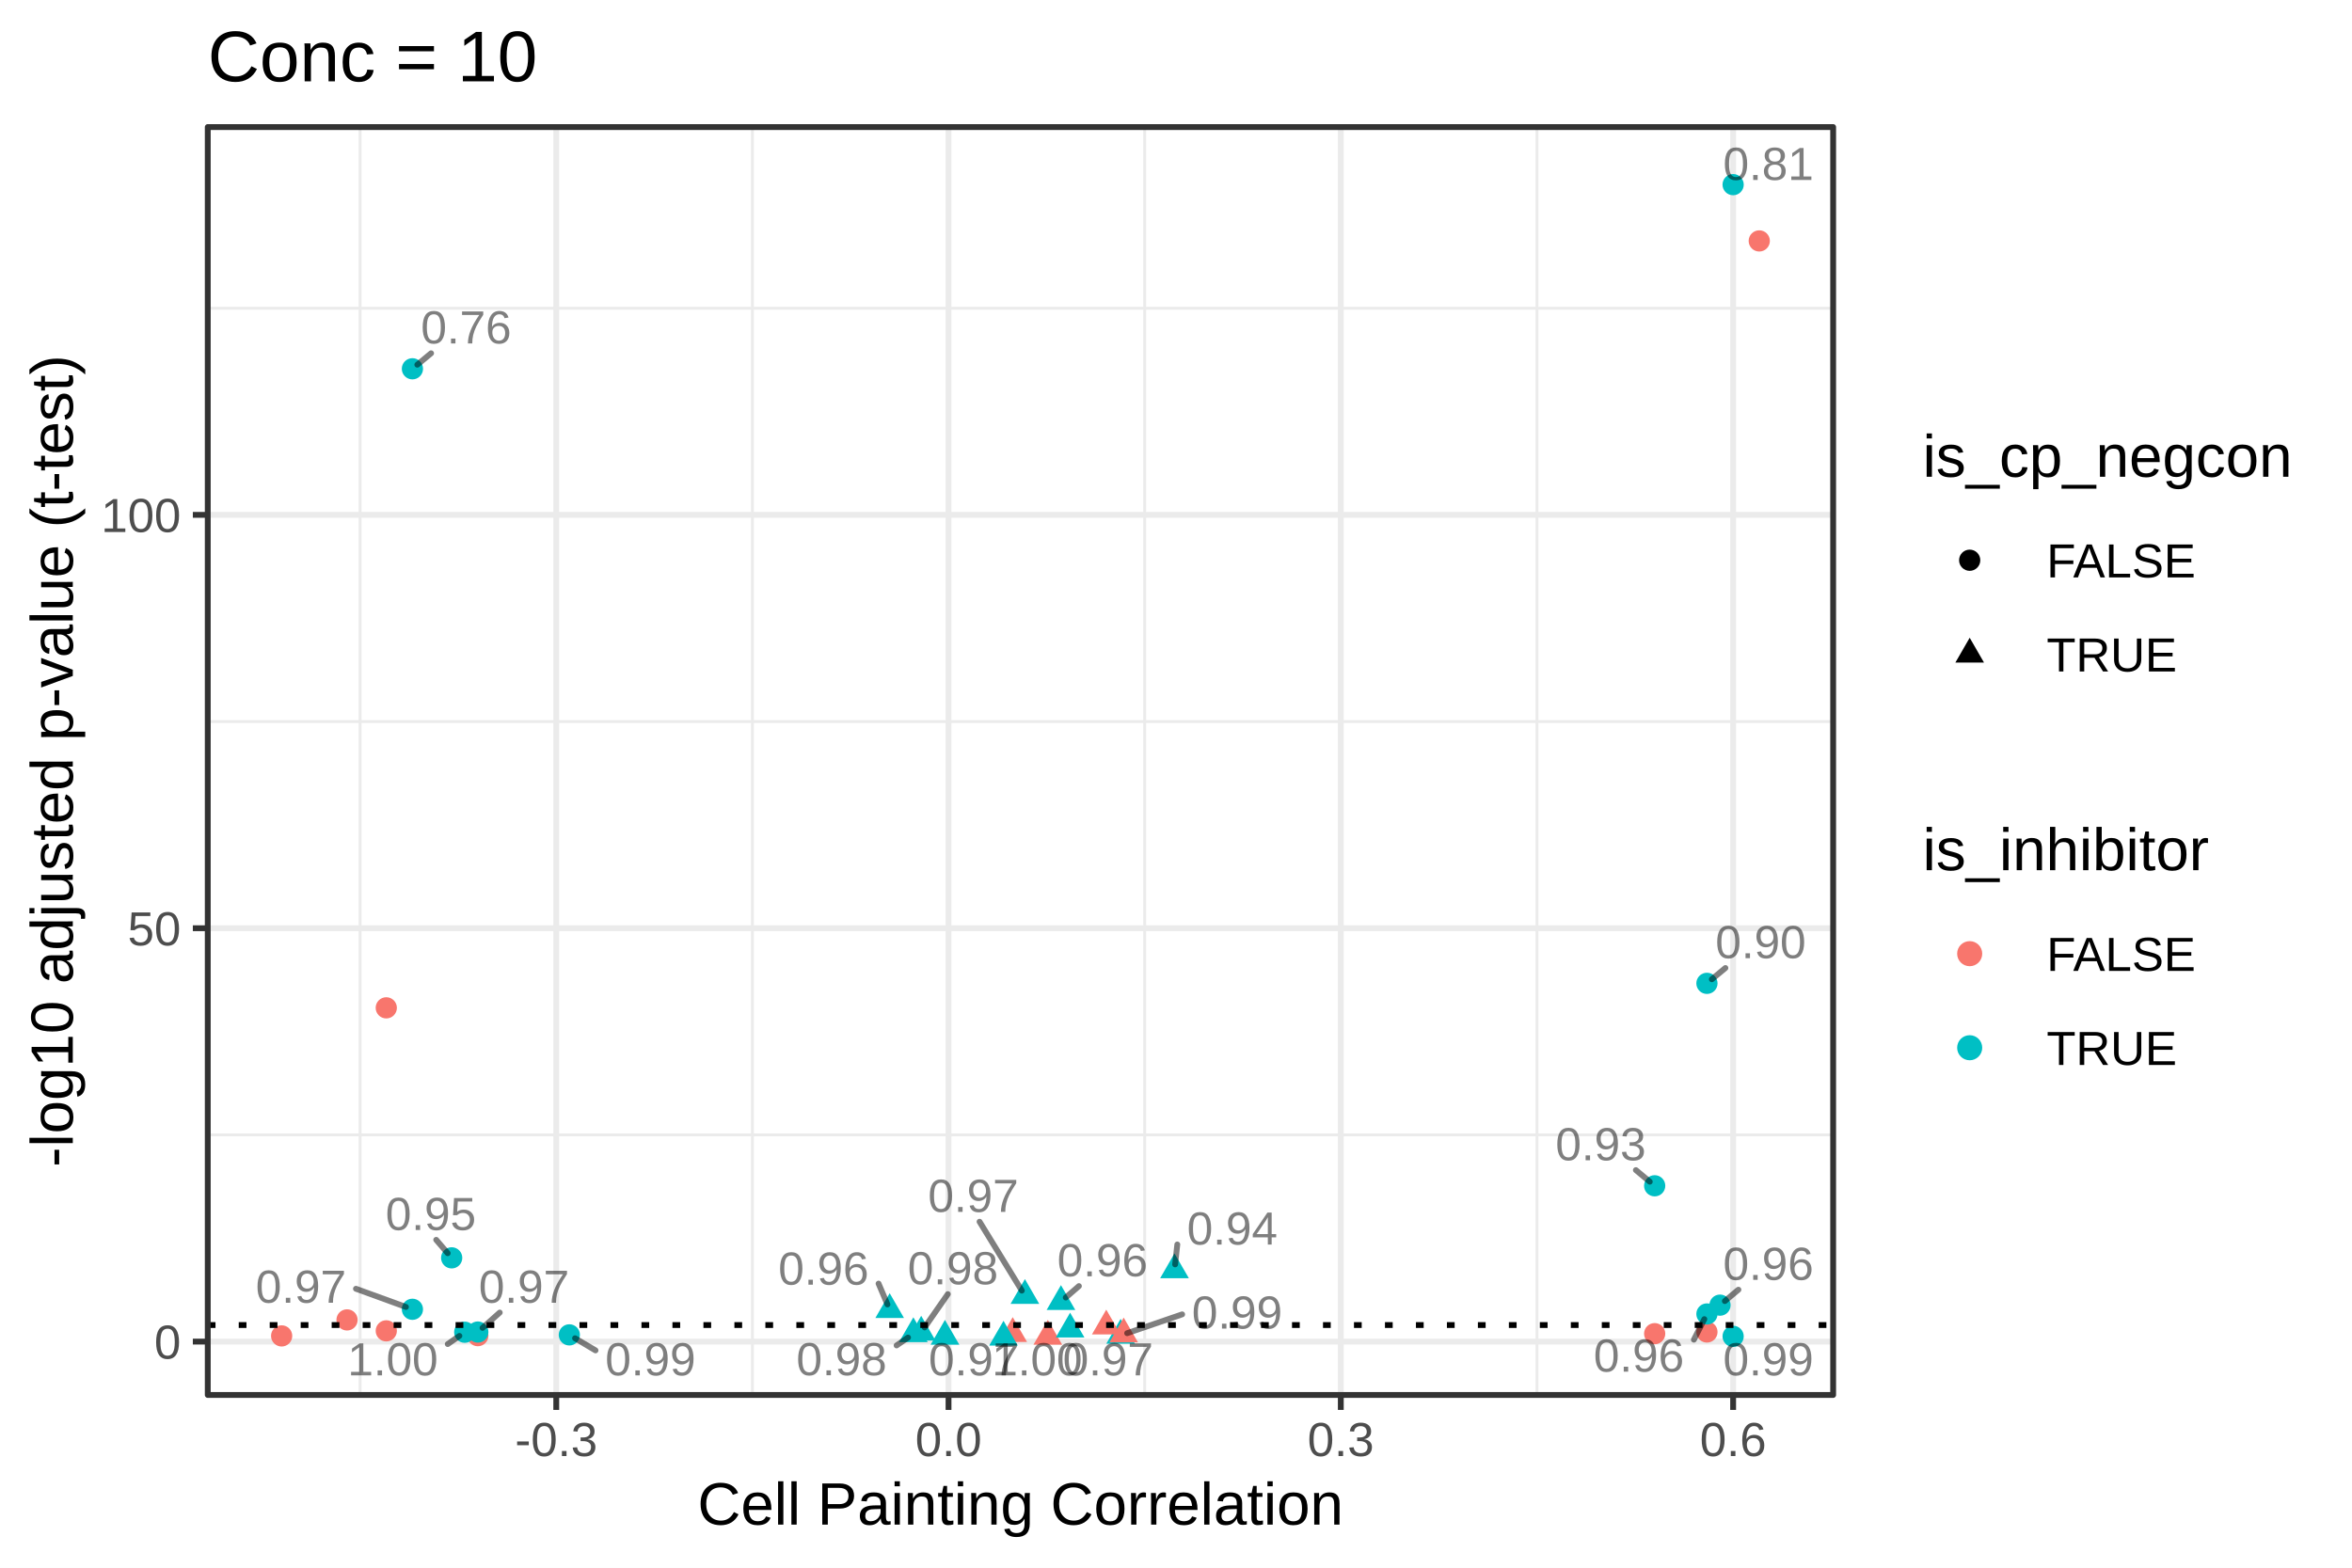
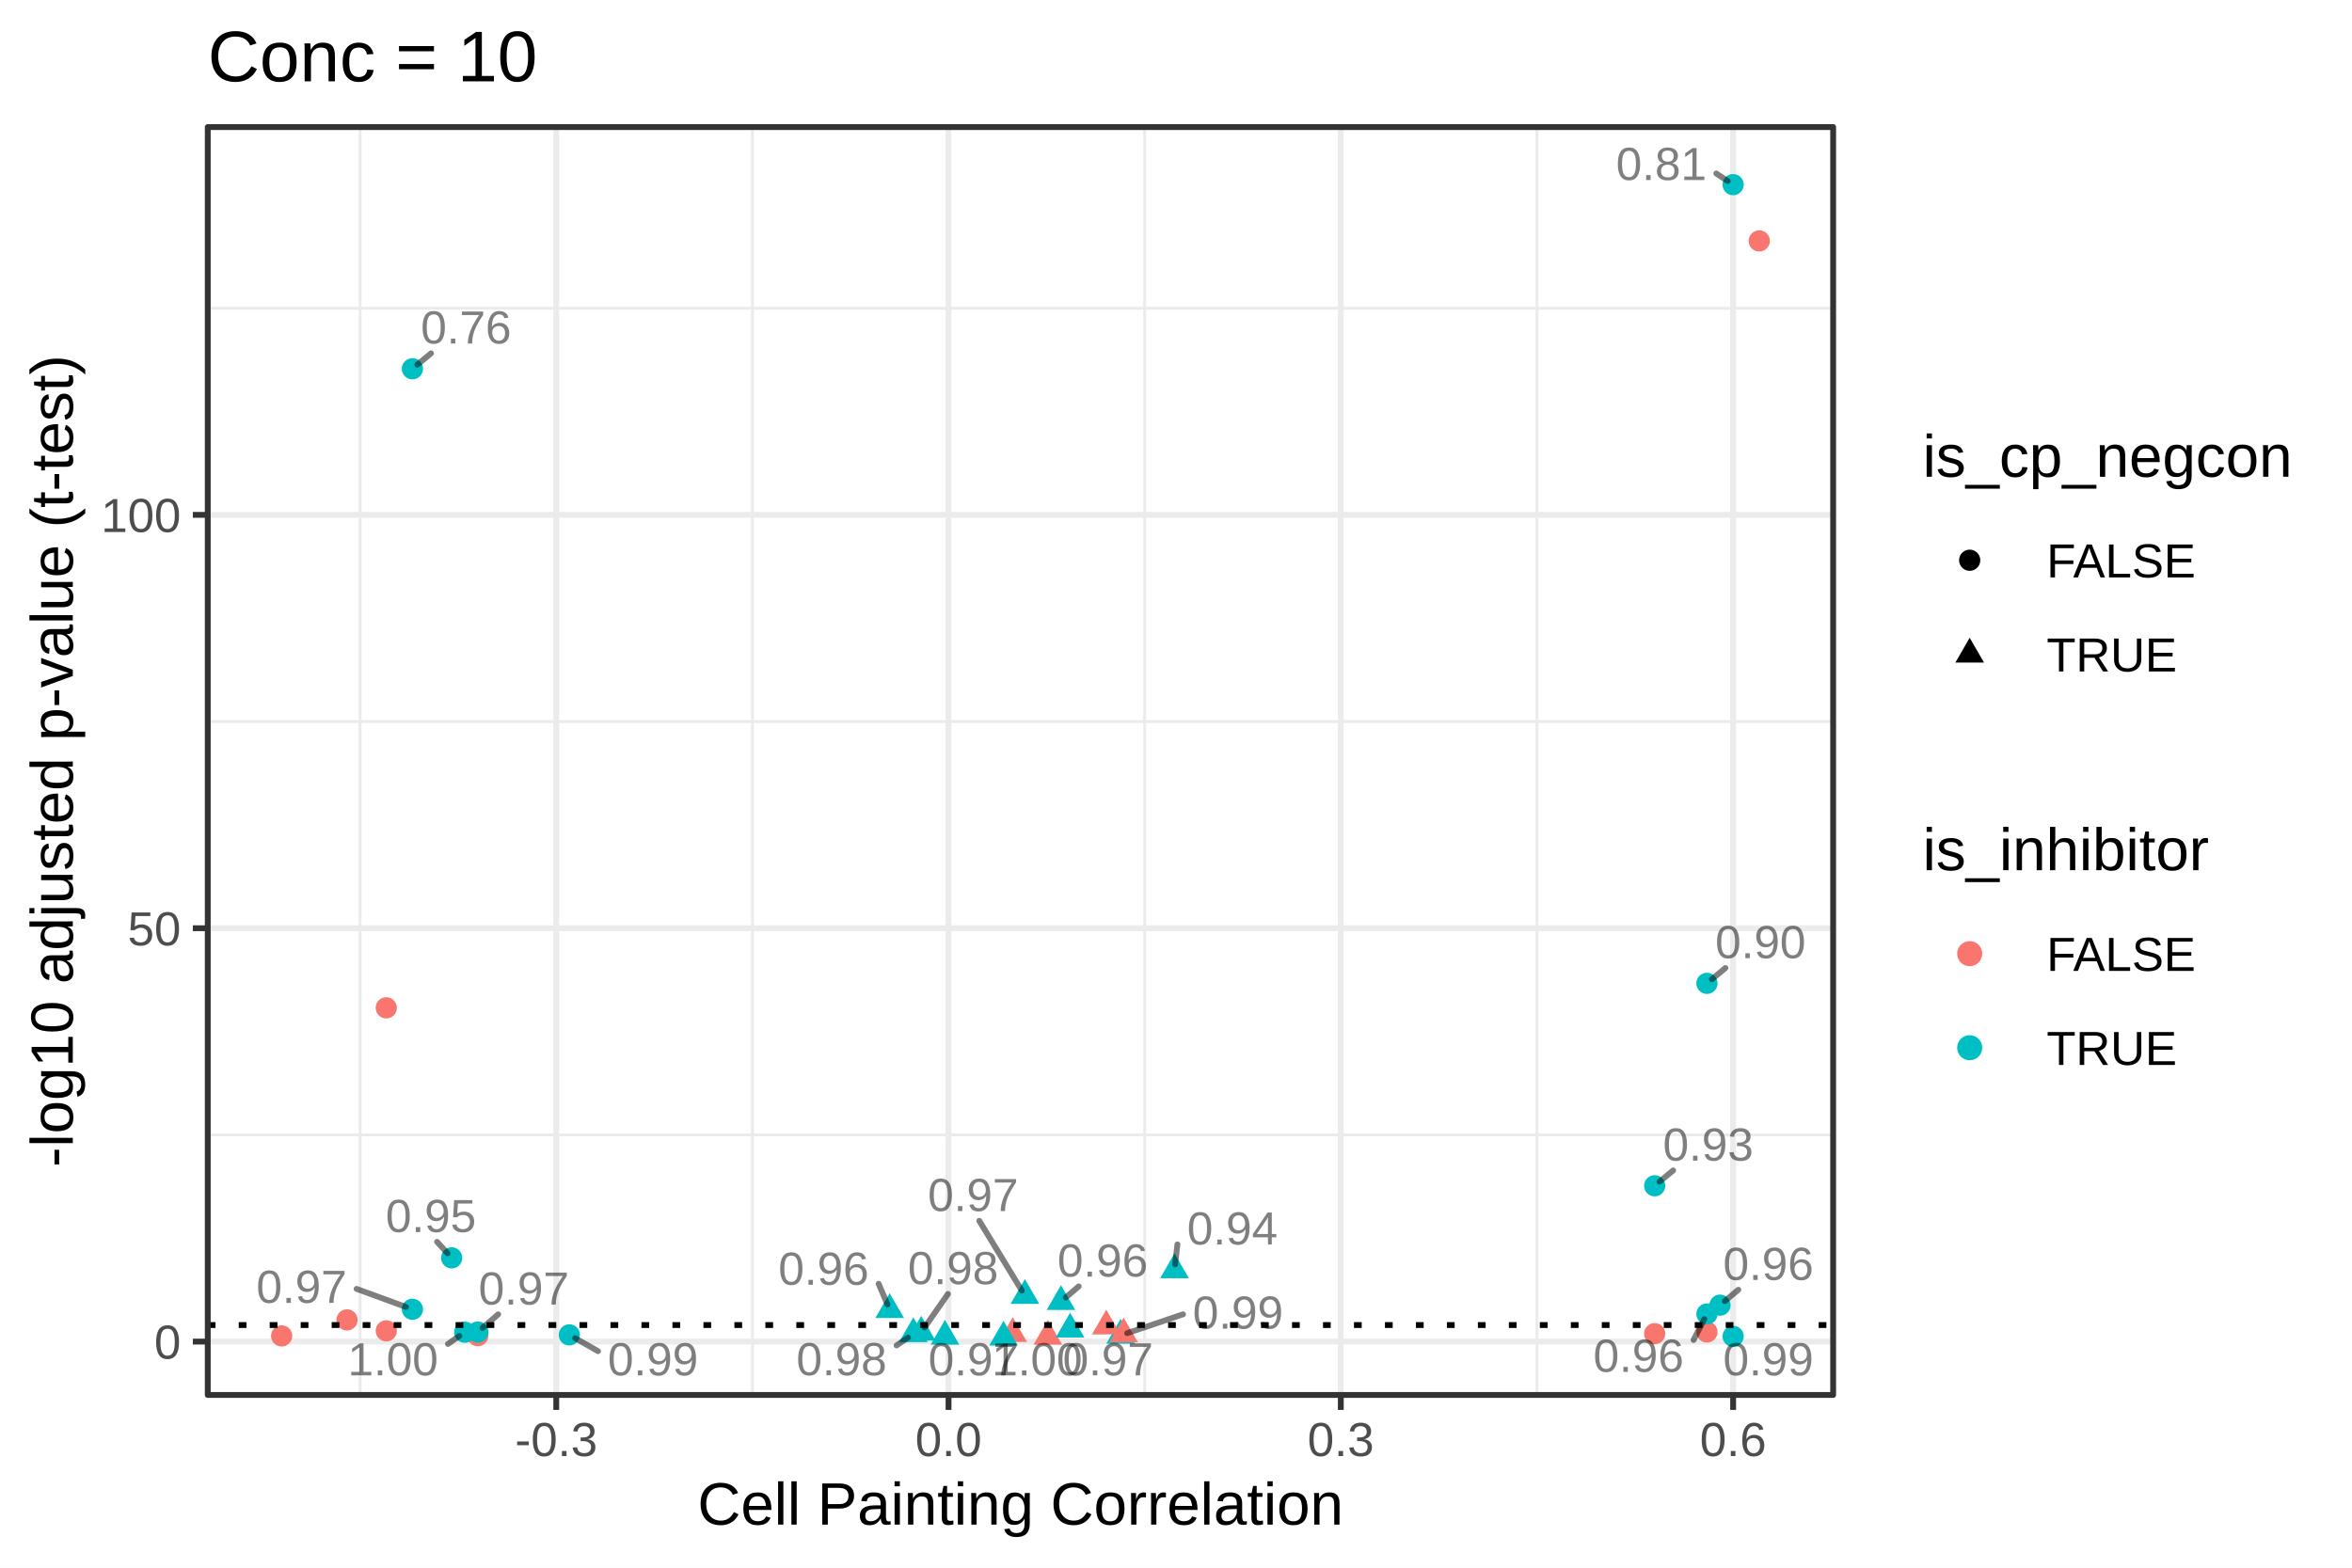
<svg xmlns="http://www.w3.org/2000/svg" class="svglite" width="432.00pt" height="288.00pt" viewBox="0 0 432.00 288.00">
  <defs>
    <style type="text/css">
    .svglite line, .svglite polyline, .svglite polygon, .svglite path, .svglite rect, .svglite circle {
      fill: none;
      stroke: #000000;
      stroke-linecap: round;
      stroke-linejoin: round;
      stroke-miterlimit: 10.00;
+     }
+     .svglite text {
+       white-space: pre;
    }
  </style>
  </defs>
  <rect width="100%" height="100%" style="stroke: none; fill: #FFFFFF;" />
  <defs>
    <clipPath id="cpMC4wMHw0MzIuMDB8MC4wMHwyODguMDA=">
      <rect x="0.00" y="0.00" width="432.00" height="288.00" />
    </clipPath>
  </defs>
  <g clip-path="url(#cpMC4wMHw0MzIuMDB8MC4wMHwyODguMDA=)">
    <rect x="0.00" y="0.00" width="432.00" height="288.00" style="stroke-width: 1.07; stroke: #FFFFFF; fill: #FFFFFF;" />
    <rect x="38.16" y="23.34" width="298.54" height="232.93" style="stroke-width: 1.07; stroke: none; fill: #FFFFFF;" />
    <polyline points="38.16,208.49 336.70,208.49 " style="stroke-width: 0.53; stroke: #EBEBEB; stroke-linecap: butt;" />
    <polyline points="38.16,132.56 336.70,132.56 " style="stroke-width: 0.53; stroke: #EBEBEB; stroke-linecap: butt;" />
    <polyline points="38.16,56.63 336.70,56.63 " style="stroke-width: 0.53; stroke: #EBEBEB; stroke-linecap: butt;" />
    <polyline points="66.14,256.27 66.14,23.34 " style="stroke-width: 0.53; stroke: #EBEBEB; stroke-linecap: butt;" />
    <polyline points="138.20,256.27 138.20,23.34 " style="stroke-width: 0.53; stroke: #EBEBEB; stroke-linecap: butt;" />
    <polyline points="210.25,256.27 210.25,23.34 " style="stroke-width: 0.53; stroke: #EBEBEB; stroke-linecap: butt;" />
    <polyline points="282.30,256.27 282.30,23.34 " style="stroke-width: 0.53; stroke: #EBEBEB; stroke-linecap: butt;" />
    <polyline points="38.16,246.46 336.70,246.46 " style="stroke-width: 1.07; stroke: #EBEBEB; stroke-linecap: butt;" />
    <polyline points="38.16,170.52 336.70,170.52 " style="stroke-width: 1.07; stroke: #EBEBEB; stroke-linecap: butt;" />
    <polyline points="38.16,94.59 336.70,94.59 " style="stroke-width: 1.07; stroke: #EBEBEB; stroke-linecap: butt;" />
    <polyline points="102.17,256.27 102.17,23.34 " style="stroke-width: 1.07; stroke: #EBEBEB; stroke-linecap: butt;" />
    <polyline points="174.22,256.27 174.22,23.34 " style="stroke-width: 1.07; stroke: #EBEBEB; stroke-linecap: butt;" />
    <polyline points="246.27,256.27 246.27,23.34 " style="stroke-width: 1.07; stroke: #EBEBEB; stroke-linecap: butt;" />
    <polyline points="318.33,256.27 318.33,23.34 " style="stroke-width: 1.07; stroke: #EBEBEB; stroke-linecap: butt;" />
    <circle cx="318.33" cy="245.50" r="1.95" style="stroke-width: 0.71; stroke: none; fill: #00BFC4;" />
    <circle cx="75.75" cy="240.53" r="1.95" style="stroke-width: 0.71; stroke: none; fill: #00BFC4;" />
    <polygon points="215.72,230.26 218.36,234.82 213.09,234.82 " style="stroke-width: 0.71; stroke: none; fill: #00BFC4;" />
    <circle cx="104.57" cy="245.23" r="1.95" style="stroke-width: 0.71; stroke: none; fill: #00BFC4;" />
    <circle cx="313.52" cy="244.70" r="1.95" style="stroke-width: 0.71; stroke: none; fill: #F8766D;" />
    <circle cx="313.52" cy="241.39" r="1.95" style="stroke-width: 0.71; stroke: none; fill: #00BFC4;" />
    <polygon points="205.83,242.29 208.46,246.85 203.20,246.85 " style="stroke-width: 0.71; stroke: none; fill: #00BFC4;" />
    <circle cx="323.13" cy="44.26" r="1.95" style="stroke-width: 0.71; stroke: none; fill: #F8766D;" />
    <polygon points="192.46,242.47 195.09,247.03 189.82,247.03 " style="stroke-width: 0.71; stroke: none; fill: #F8766D;" />
    <circle cx="51.73" cy="245.42" r="1.95" style="stroke-width: 0.71; stroke: none; fill: #F8766D;" />
    <polygon points="167.76,242.00 170.40,246.56 165.13,246.56 " style="stroke-width: 0.71; stroke: none; fill: #00BFC4;" />
    <circle cx="87.76" cy="245.37" r="1.95" style="stroke-width: 0.71; stroke: none; fill: #F8766D;" />
    <circle cx="318.33" cy="33.92" r="1.95" style="stroke-width: 0.71; stroke: none; fill: #00BFC4;" />
    <polygon points="186.01,241.97 188.64,246.53 183.38,246.53 " style="stroke-width: 0.71; stroke: none; fill: #F8766D;" />
    <polygon points="188.25,234.98 190.88,239.54 185.61,239.54 " style="stroke-width: 0.71; stroke: none; fill: #00BFC4;" />
    <circle cx="87.76" cy="244.71" r="1.95" style="stroke-width: 0.71; stroke: none; fill: #00BFC4;" />
    <polygon points="184.32,242.64 186.95,247.20 181.68,247.20 " style="stroke-width: 0.71; stroke: none; fill: #00BFC4;" />
    <circle cx="75.75" cy="67.75" r="1.95" style="stroke-width: 0.71; stroke: none; fill: #00BFC4;" />
    <circle cx="70.95" cy="185.15" r="1.95" style="stroke-width: 0.71; stroke: none; fill: #F8766D;" />
    <circle cx="313.52" cy="180.65" r="1.95" style="stroke-width: 0.71; stroke: none; fill: #00BFC4;" />
    <circle cx="63.74" cy="242.48" r="1.95" style="stroke-width: 0.71; stroke: none; fill: #F8766D;" />
    <circle cx="315.92" cy="239.77" r="1.95" style="stroke-width: 0.71; stroke: none; fill: #00BFC4;" />
    <circle cx="82.96" cy="231.08" r="1.95" style="stroke-width: 0.71; stroke: none; fill: #00BFC4;" />
    <polygon points="194.87,236.09 197.50,240.65 192.24,240.65 " style="stroke-width: 0.71; stroke: none; fill: #00BFC4;" />
    <circle cx="303.92" cy="217.84" r="1.95" style="stroke-width: 0.71; stroke: none; fill: #00BFC4;" />
    <polygon points="169.20,241.72 171.83,246.28 166.57,246.28 " style="stroke-width: 0.71; stroke: none; fill: #00BFC4;" />
    <polygon points="163.41,237.57 166.04,242.13 160.78,242.13 " style="stroke-width: 0.71; stroke: none; fill: #00BFC4;" />
    <polygon points="196.55,241.15 199.18,245.71 193.92,245.71 " style="stroke-width: 0.71; stroke: none; fill: #00BFC4;" />
    <polygon points="203.19,240.59 205.82,245.15 200.56,245.15 " style="stroke-width: 0.71; stroke: none; fill: #F8766D;" />
    <circle cx="303.92" cy="245.01" r="1.95" style="stroke-width: 0.71; stroke: none; fill: #F8766D;" />
    <polygon points="206.39,242.05 209.02,246.61 203.76,246.61 " style="stroke-width: 0.71; stroke: none; fill: #F8766D;" />
    <polygon points="173.56,242.47 176.20,247.03 170.93,247.03 " style="stroke-width: 0.71; stroke: none; fill: #00BFC4;" />
    <circle cx="70.95" cy="244.49" r="1.95" style="stroke-width: 0.71; stroke: none; fill: #F8766D;" />
    <circle cx="85.36" cy="244.74" r="1.95" style="stroke-width: 0.71; stroke: none; fill: #00BFC4;" />
-     <line x1="65.38" y1="236.76" x2="74.56" y2="240.10" style="stroke-width: 1.07; stroke: #000000; stroke-opacity: 0.50;" />
-     <line x1="216.24" y1="228.62" x2="215.84" y2="232.28" style="stroke-width: 1.07; stroke: #000000; stroke-opacity: 0.50;" />
-     <line x1="109.38" y1="248.08" x2="105.62" y2="245.85" style="stroke-width: 1.07; stroke: #000000; stroke-opacity: 0.50;" />
-     <line x1="311.12" y1="246.11" x2="313.04" y2="242.34" style="stroke-width: 1.07; stroke: #000000; stroke-opacity: 0.50;" />
-     <line x1="217.13" y1="241.46" x2="207.03" y2="244.92" style="stroke-width: 1.07; stroke: #000000; stroke-opacity: 0.50;" />
+     <line x1="65.49" y1="236.78" x2="74.56" y2="240.10" style="stroke-width: 1.07; stroke: #000000; stroke-opacity: 0.50;" />
+     <line x1="216.26" y1="228.61" x2="215.84" y2="232.28" style="stroke-width: 1.07; stroke: #000000; stroke-opacity: 0.50;" />
+     <line x1="109.84" y1="248.22" x2="105.63" y2="245.83" style="stroke-width: 1.07; stroke: #000000; stroke-opacity: 0.50;" />
+     <line x1="311.06" y1="246.17" x2="313.03" y2="242.34" style="stroke-width: 1.07; stroke: #000000; stroke-opacity: 0.50;" />
+     <line x1="217.29" y1="241.45" x2="207.03" y2="244.92" style="stroke-width: 1.07; stroke: #000000; stroke-opacity: 0.50;" />
    <line x1="164.68" y1="247.17" x2="166.78" y2="245.72" style="stroke-width: 1.07; stroke: #000000; stroke-opacity: 0.50;" />
-     <line x1="179.92" y1="224.44" x2="187.68" y2="237.10" style="stroke-width: 1.07; stroke: #000000; stroke-opacity: 0.50;" />
-     <line x1="91.79" y1="241.13" x2="88.63" y2="243.94" style="stroke-width: 1.07; stroke: #000000; stroke-opacity: 0.50;" />
-     <line x1="79.18" y1="64.90" x2="76.65" y2="67.00" style="stroke-width: 1.07; stroke: #000000; stroke-opacity: 0.50;" />
+     <line x1="315.24" y1="31.87" x2="317.33" y2="33.26" style="stroke-width: 1.07; stroke: #000000; stroke-opacity: 0.50;" />
+     <line x1="179.87" y1="224.28" x2="187.68" y2="237.10" style="stroke-width: 1.07; stroke: #000000; stroke-opacity: 0.50;" />
+     <line x1="91.50" y1="241.46" x2="88.63" y2="243.95" style="stroke-width: 1.07; stroke: #000000; stroke-opacity: 0.50;" />
+     <line x1="79.17" y1="64.91" x2="76.65" y2="67.00" style="stroke-width: 1.07; stroke: #000000; stroke-opacity: 0.50;" />
    <line x1="316.91" y1="177.83" x2="314.42" y2="179.90" style="stroke-width: 1.07; stroke: #000000; stroke-opacity: 0.50;" />
-     <line x1="319.30" y1="236.93" x2="316.81" y2="239.02" style="stroke-width: 1.07; stroke: #000000; stroke-opacity: 0.50;" />
-     <line x1="80.12" y1="227.77" x2="82.23" y2="230.23" style="stroke-width: 1.07; stroke: #000000; stroke-opacity: 0.50;" />
-     <line x1="198.17" y1="236.27" x2="195.75" y2="238.37" style="stroke-width: 1.07; stroke: #000000; stroke-opacity: 0.50;" />
-     <line x1="300.47" y1="214.96" x2="303.02" y2="217.09" style="stroke-width: 1.07; stroke: #000000; stroke-opacity: 0.50;" />
-     <line x1="174.09" y1="237.74" x2="169.83" y2="243.86" style="stroke-width: 1.07; stroke: #000000; stroke-opacity: 0.50;" />
-     <line x1="161.37" y1="235.81" x2="163.00" y2="239.64" style="stroke-width: 1.07; stroke: #000000; stroke-opacity: 0.50;" />
-     <line x1="82.24" y1="246.92" x2="84.38" y2="245.42" style="stroke-width: 1.07; stroke: #000000; stroke-opacity: 0.50;" />
-     <text x="324.80" y="252.67" text-anchor="middle" style="font-size: 8.54px; fill: #000000; fill-opacity: 0.50; font-family: Arial;" textLength="16.60px" lengthAdjust="spacingAndGlyphs">0.99</text>
-     <text x="55.28" y="239.33" text-anchor="middle" style="font-size: 8.54px; fill: #000000; fill-opacity: 0.50; font-family: Arial;" textLength="16.60px" lengthAdjust="spacingAndGlyphs">0.97</text>
-     <text x="226.34" y="228.64" text-anchor="middle" style="font-size: 8.54px; fill: #000000; fill-opacity: 0.50; font-family: Arial;" textLength="16.60px" lengthAdjust="spacingAndGlyphs">0.94</text>
-     <text x="119.48" y="252.67" text-anchor="middle" style="font-size: 8.54px; fill: #000000; fill-opacity: 0.50; font-family: Arial;" textLength="16.60px" lengthAdjust="spacingAndGlyphs">0.99</text>
-     <text x="301.02" y="251.99" text-anchor="middle" style="font-size: 8.54px; fill: #000000; fill-opacity: 0.50; font-family: Arial;" textLength="16.60px" lengthAdjust="spacingAndGlyphs">0.96</text>
-     <text x="227.23" y="244.08" text-anchor="middle" style="font-size: 8.54px; fill: #000000; fill-opacity: 0.50; font-family: Arial;" textLength="16.60px" lengthAdjust="spacingAndGlyphs">0.99</text>
-     <text x="154.58" y="252.65" text-anchor="middle" style="font-size: 8.54px; fill: #000000; fill-opacity: 0.50; font-family: Arial;" textLength="16.60px" lengthAdjust="spacingAndGlyphs">0.98</text>
-     <text x="324.80" y="33.06" text-anchor="middle" style="font-size: 8.54px; fill: #000000; fill-opacity: 0.50; font-family: Arial;" textLength="16.60px" lengthAdjust="spacingAndGlyphs">0.81</text>
-     <text x="178.77" y="222.64" text-anchor="middle" style="font-size: 8.54px; fill: #000000; fill-opacity: 0.50; font-family: Arial;" textLength="16.60px" lengthAdjust="spacingAndGlyphs">0.97</text>
-     <text x="96.25" y="239.33" text-anchor="middle" style="font-size: 8.54px; fill: #000000; fill-opacity: 0.50; font-family: Arial;" textLength="16.60px" lengthAdjust="spacingAndGlyphs">0.97</text>
-     <text x="190.49" y="252.67" text-anchor="middle" style="font-size: 8.54px; fill: #000000; fill-opacity: 0.50; font-family: Arial;" textLength="16.60px" lengthAdjust="spacingAndGlyphs">1.00</text>
-     <text x="85.62" y="63.10" text-anchor="middle" style="font-size: 8.54px; fill: #000000; fill-opacity: 0.50; font-family: Arial;" textLength="16.60px" lengthAdjust="spacingAndGlyphs">0.76</text>
-     <text x="323.39" y="176.03" text-anchor="middle" style="font-size: 8.54px; fill: #000000; fill-opacity: 0.50; font-family: Arial;" textLength="16.60px" lengthAdjust="spacingAndGlyphs">0.90</text>
-     <text x="324.80" y="235.13" text-anchor="middle" style="font-size: 8.54px; fill: #000000; fill-opacity: 0.50; font-family: Arial;" textLength="16.60px" lengthAdjust="spacingAndGlyphs">0.96</text>
-     <text x="79.13" y="225.97" text-anchor="middle" style="font-size: 8.54px; fill: #000000; fill-opacity: 0.50; font-family: Arial;" textLength="16.60px" lengthAdjust="spacingAndGlyphs">0.95</text>
-     <text x="202.50" y="234.47" text-anchor="middle" style="font-size: 8.54px; fill: #000000; fill-opacity: 0.50; font-family: Arial;" textLength="16.60px" lengthAdjust="spacingAndGlyphs">0.96</text>
-     <text x="294.02" y="213.16" text-anchor="middle" style="font-size: 8.54px; fill: #000000; fill-opacity: 0.50; font-family: Arial;" textLength="16.60px" lengthAdjust="spacingAndGlyphs">0.93</text>
-     <text x="175.03" y="235.94" text-anchor="middle" style="font-size: 8.54px; fill: #000000; fill-opacity: 0.50; font-family: Arial;" textLength="16.60px" lengthAdjust="spacingAndGlyphs">0.98</text>
-     <text x="151.27" y="236.01" text-anchor="middle" style="font-size: 8.54px; fill: #000000; fill-opacity: 0.50; font-family: Arial;" textLength="16.60px" lengthAdjust="spacingAndGlyphs">0.96</text>
-     <text x="203.52" y="252.67" text-anchor="middle" style="font-size: 8.54px; fill: #000000; fill-opacity: 0.50; font-family: Arial;" textLength="16.60px" lengthAdjust="spacingAndGlyphs">0.97</text>
-     <text x="178.88" y="252.67" text-anchor="middle" style="font-size: 8.54px; fill: #000000; fill-opacity: 0.50; font-family: Arial;" textLength="16.60px" lengthAdjust="spacingAndGlyphs">0.97</text>
-     <text x="72.14" y="252.67" text-anchor="middle" style="font-size: 8.54px; fill: #000000; fill-opacity: 0.50; font-family: Arial;" textLength="16.60px" lengthAdjust="spacingAndGlyphs">1.00</text>
+     <line x1="319.29" y1="236.94" x2="316.81" y2="239.02" style="stroke-width: 1.07; stroke: #000000; stroke-opacity: 0.50;" />
+     <line x1="80.28" y1="228.14" x2="82.20" y2="230.24" style="stroke-width: 1.07; stroke: #000000; stroke-opacity: 0.50;" />
+     <line x1="198.13" y1="236.32" x2="195.75" y2="238.37" style="stroke-width: 1.07; stroke: #000000; stroke-opacity: 0.50;" />
+     <line x1="307.31" y1="215.02" x2="304.81" y2="217.09" style="stroke-width: 1.07; stroke: #000000; stroke-opacity: 0.50;" />
+     <line x1="174.11" y1="237.71" x2="169.83" y2="243.86" style="stroke-width: 1.07; stroke: #000000; stroke-opacity: 0.50;" />
+     <line x1="161.38" y1="235.84" x2="163.00" y2="239.64" style="stroke-width: 1.07; stroke: #000000; stroke-opacity: 0.50;" />
+     <line x1="82.28" y1="246.90" x2="84.38" y2="245.42" style="stroke-width: 1.07; stroke: #000000; stroke-opacity: 0.50;" />
+     <text x="324.80" y="252.67" text-anchor="middle" style="font-size: 8.54px;fill: #000000; fill-opacity: 0.50; font-family: &quot;Arial&quot;;" textLength="16.60px" lengthAdjust="spacingAndGlyphs">0.99</text>
+     <text x="55.39" y="239.35" text-anchor="middle" style="font-size: 8.54px;fill: #000000; fill-opacity: 0.50; font-family: &quot;Arial&quot;;" textLength="16.60px" lengthAdjust="spacingAndGlyphs">0.97</text>
+     <text x="226.36" y="228.63" text-anchor="middle" style="font-size: 8.54px;fill: #000000; fill-opacity: 0.50; font-family: &quot;Arial&quot;;" textLength="16.60px" lengthAdjust="spacingAndGlyphs">0.94</text>
+     <text x="119.94" y="252.67" text-anchor="middle" style="font-size: 8.54px;fill: #000000; fill-opacity: 0.50; font-family: &quot;Arial&quot;;" textLength="16.60px" lengthAdjust="spacingAndGlyphs">0.99</text>
+     <text x="300.96" y="252.02" text-anchor="middle" style="font-size: 8.54px;fill: #000000; fill-opacity: 0.50; font-family: &quot;Arial&quot;;" textLength="16.60px" lengthAdjust="spacingAndGlyphs">0.96</text>
+     <text x="227.39" y="244.09" text-anchor="middle" style="font-size: 8.54px;fill: #000000; fill-opacity: 0.50; font-family: &quot;Arial&quot;;" textLength="16.60px" lengthAdjust="spacingAndGlyphs">0.99</text>
+     <text x="154.58" y="252.65" text-anchor="middle" style="font-size: 8.54px;fill: #000000; fill-opacity: 0.50; font-family: &quot;Arial&quot;;" textLength="16.60px" lengthAdjust="spacingAndGlyphs">0.98</text>
+     <text x="305.14" y="33.07" text-anchor="middle" style="font-size: 8.54px;fill: #000000; fill-opacity: 0.50; font-family: &quot;Arial&quot;;" textLength="16.60px" lengthAdjust="spacingAndGlyphs">0.81</text>
+     <text x="178.73" y="222.48" text-anchor="middle" style="font-size: 8.54px;fill: #000000; fill-opacity: 0.50; font-family: &quot;Arial&quot;;" textLength="16.60px" lengthAdjust="spacingAndGlyphs">0.97</text>
+     <text x="96.21" y="239.66" text-anchor="middle" style="font-size: 8.54px;fill: #000000; fill-opacity: 0.50; font-family: &quot;Arial&quot;;" textLength="16.60px" lengthAdjust="spacingAndGlyphs">0.97</text>
+     <text x="190.49" y="252.67" text-anchor="middle" style="font-size: 8.54px;fill: #000000; fill-opacity: 0.50; font-family: &quot;Arial&quot;;" textLength="16.60px" lengthAdjust="spacingAndGlyphs">1.00</text>
+     <text x="85.60" y="63.11" text-anchor="middle" style="font-size: 8.54px;fill: #000000; fill-opacity: 0.50; font-family: &quot;Arial&quot;;" textLength="16.60px" lengthAdjust="spacingAndGlyphs">0.76</text>
+     <text x="323.36" y="176.03" text-anchor="middle" style="font-size: 8.54px;fill: #000000; fill-opacity: 0.50; font-family: &quot;Arial&quot;;" textLength="16.60px" lengthAdjust="spacingAndGlyphs">0.90</text>
+     <text x="324.80" y="235.14" text-anchor="middle" style="font-size: 8.54px;fill: #000000; fill-opacity: 0.50; font-family: &quot;Arial&quot;;" textLength="16.60px" lengthAdjust="spacingAndGlyphs">0.96</text>
+     <text x="79.15" y="226.34" text-anchor="middle" style="font-size: 8.54px;fill: #000000; fill-opacity: 0.50; font-family: &quot;Arial&quot;;" textLength="16.60px" lengthAdjust="spacingAndGlyphs">0.95</text>
+     <text x="202.53" y="234.52" text-anchor="middle" style="font-size: 8.54px;fill: #000000; fill-opacity: 0.50; font-family: &quot;Arial&quot;;" textLength="16.60px" lengthAdjust="spacingAndGlyphs">0.96</text>
+     <text x="313.75" y="213.22" text-anchor="middle" style="font-size: 8.54px;fill: #000000; fill-opacity: 0.50; font-family: &quot;Arial&quot;;" textLength="16.60px" lengthAdjust="spacingAndGlyphs">0.93</text>
+     <text x="175.06" y="235.91" text-anchor="middle" style="font-size: 8.54px;fill: #000000; fill-opacity: 0.50; font-family: &quot;Arial&quot;;" textLength="16.60px" lengthAdjust="spacingAndGlyphs">0.98</text>
+     <text x="151.28" y="236.03" text-anchor="middle" style="font-size: 8.54px;fill: #000000; fill-opacity: 0.50; font-family: &quot;Arial&quot;;" textLength="16.60px" lengthAdjust="spacingAndGlyphs">0.96</text>
+     <text x="203.51" y="252.67" text-anchor="middle" style="font-size: 8.54px;fill: #000000; fill-opacity: 0.50; font-family: &quot;Arial&quot;;" textLength="16.60px" lengthAdjust="spacingAndGlyphs">0.97</text>
+     <text x="178.82" y="252.67" text-anchor="middle" style="font-size: 8.54px;fill: #000000; fill-opacity: 0.50; font-family: &quot;Arial&quot;;" textLength="16.60px" lengthAdjust="spacingAndGlyphs">0.97</text>
+     <text x="72.17" y="252.67" text-anchor="middle" style="font-size: 8.54px;fill: #000000; fill-opacity: 0.50; font-family: &quot;Arial&quot;;" textLength="16.60px" lengthAdjust="spacingAndGlyphs">1.00</text>
    <line x1="38.16" y1="243.42" x2="336.70" y2="243.42" style="stroke-width: 1.07; stroke-dasharray: 1.42,4.27; stroke-linecap: butt;" />
    <rect x="38.16" y="23.34" width="298.54" height="232.93" style="stroke-width: 1.07; stroke: #333333;" />
-     <text x="33.23" y="249.61" text-anchor="end" style="font-size: 8.80px; fill: #4D4D4D; font-family: Arial;" textLength="4.90px" lengthAdjust="spacingAndGlyphs">0</text>
-     <text x="33.23" y="173.68" text-anchor="end" style="font-size: 8.80px; fill: #4D4D4D; font-family: Arial;" textLength="9.79px" lengthAdjust="spacingAndGlyphs">50</text>
-     <text x="33.23" y="97.74" text-anchor="end" style="font-size: 8.80px; fill: #4D4D4D; font-family: Arial;" textLength="14.69px" lengthAdjust="spacingAndGlyphs">100</text>
+     <text x="33.23" y="249.61" text-anchor="end" style="font-size: 8.80px;fill: #4D4D4D; font-family: &quot;Arial&quot;;" textLength="4.90px" lengthAdjust="spacingAndGlyphs">0</text>
+     <text x="33.23" y="173.68" text-anchor="end" style="font-size: 8.80px;fill: #4D4D4D; font-family: &quot;Arial&quot;;" textLength="9.79px" lengthAdjust="spacingAndGlyphs">50</text>
+     <text x="33.23" y="97.74" text-anchor="end" style="font-size: 8.80px;fill: #4D4D4D; font-family: &quot;Arial&quot;;" textLength="14.69px" lengthAdjust="spacingAndGlyphs">100</text>
    <polyline points="35.42,246.46 38.16,246.46 " style="stroke-width: 1.07; stroke: #333333; stroke-linecap: butt;" />
    <polyline points="35.42,170.52 38.16,170.52 " style="stroke-width: 1.07; stroke: #333333; stroke-linecap: butt;" />
    <polyline points="35.42,94.59 38.16,94.59 " style="stroke-width: 1.07; stroke: #333333; stroke-linecap: butt;" />
    <polyline points="102.17,259.01 102.17,256.27 " style="stroke-width: 1.07; stroke: #333333; stroke-linecap: butt;" />
    <polyline points="174.22,259.01 174.22,256.27 " style="stroke-width: 1.07; stroke: #333333; stroke-linecap: butt;" />
    <polyline points="246.27,259.01 246.27,256.27 " style="stroke-width: 1.07; stroke: #333333; stroke-linecap: butt;" />
    <polyline points="318.33,259.01 318.33,256.27 " style="stroke-width: 1.07; stroke: #333333; stroke-linecap: butt;" />
-     <text x="102.17" y="267.50" text-anchor="middle" style="font-size: 8.80px; fill: #4D4D4D; font-family: Arial;" textLength="15.16px" lengthAdjust="spacingAndGlyphs">-0.3</text>
-     <text x="174.22" y="267.50" text-anchor="middle" style="font-size: 8.80px; fill: #4D4D4D; font-family: Arial;" textLength="12.23px" lengthAdjust="spacingAndGlyphs">0.0</text>
-     <text x="246.27" y="267.50" text-anchor="middle" style="font-size: 8.80px; fill: #4D4D4D; font-family: Arial;" textLength="12.23px" lengthAdjust="spacingAndGlyphs">0.3</text>
-     <text x="318.33" y="267.50" text-anchor="middle" style="font-size: 8.80px; fill: #4D4D4D; font-family: Arial;" textLength="12.23px" lengthAdjust="spacingAndGlyphs">0.6</text>
-     <text x="187.43" y="280.09" text-anchor="middle" style="font-size: 11.00px; font-family: Arial;" textLength="118.61px" lengthAdjust="spacingAndGlyphs">Cell Painting Correlation</text>
-     <text transform="translate(13.37,139.80) rotate(-90)" text-anchor="middle" style="font-size: 11.00px; font-family: Arial;" textLength="149.20px" lengthAdjust="spacingAndGlyphs">-log10 adjusted p-value (t-test)</text>
+     <text x="102.17" y="267.50" text-anchor="middle" style="font-size: 8.80px;fill: #4D4D4D; font-family: &quot;Arial&quot;;" textLength="15.16px" lengthAdjust="spacingAndGlyphs">-0.3</text>
+     <text x="174.22" y="267.50" text-anchor="middle" style="font-size: 8.80px;fill: #4D4D4D; font-family: &quot;Arial&quot;;" textLength="12.23px" lengthAdjust="spacingAndGlyphs">0.0</text>
+     <text x="246.27" y="267.50" text-anchor="middle" style="font-size: 8.80px;fill: #4D4D4D; font-family: &quot;Arial&quot;;" textLength="12.23px" lengthAdjust="spacingAndGlyphs">0.3</text>
+     <text x="318.33" y="267.50" text-anchor="middle" style="font-size: 8.80px;fill: #4D4D4D; font-family: &quot;Arial&quot;;" textLength="12.23px" lengthAdjust="spacingAndGlyphs">0.6</text>
+     <text x="187.43" y="280.09" text-anchor="middle" style="font-size: 11.00px; font-family: &quot;Arial&quot;;" textLength="118.61px" lengthAdjust="spacingAndGlyphs">Cell Painting Correlation</text>
+     <text transform="translate(13.37,139.80) rotate(-90)" text-anchor="middle" style="font-size: 11.00px; font-family: &quot;Arial&quot;;" textLength="149.20px" lengthAdjust="spacingAndGlyphs">-log10 adjusted p-value (t-test)</text>
    <rect x="347.66" y="73.00" width="78.86" height="61.32" style="stroke-width: 1.07; stroke: none; fill: #FFFFFF;" />
-     <text x="353.14" y="87.59" style="font-size: 11.00px; font-family: Arial;" textLength="67.90px" lengthAdjust="spacingAndGlyphs">is_cp_negcon</text>
+     <text x="353.14" y="87.59" style="font-size: 11.00px; font-family: &quot;Arial&quot;;" textLength="67.90px" lengthAdjust="spacingAndGlyphs">is_cp_negcon</text>
    <rect x="353.14" y="94.28" width="17.28" height="17.28" style="stroke-width: 1.07; stroke: none; fill: #FFFFFF;" />
    <circle cx="361.78" cy="102.92" r="1.95" style="stroke-width: 0.71; stroke: none; fill: #000000;" />
    <rect x="353.14" y="111.56" width="17.28" height="17.28" style="stroke-width: 1.07; stroke: none; fill: #FFFFFF;" />
    <polygon points="361.78,117.16 364.41,121.72 359.15,121.72 " style="stroke-width: 0.71; stroke: none; fill: #000000;" />
-     <text x="375.90" y="106.08" style="font-size: 8.80px; font-family: Arial;" textLength="27.87px" lengthAdjust="spacingAndGlyphs">FALSE</text>
-     <text x="375.90" y="123.36" style="font-size: 8.80px; font-family: Arial;" textLength="23.94px" lengthAdjust="spacingAndGlyphs">TRUE</text>
+     <text x="375.90" y="106.08" style="font-size: 8.80px; font-family: &quot;Arial&quot;;" textLength="27.87px" lengthAdjust="spacingAndGlyphs">FALSE</text>
+     <text x="375.90" y="123.36" style="font-size: 8.80px; font-family: &quot;Arial&quot;;" textLength="23.94px" lengthAdjust="spacingAndGlyphs">TRUE</text>
    <rect x="347.66" y="145.28" width="63.54" height="61.32" style="stroke-width: 1.07; stroke: none; fill: #FFFFFF;" />
-     <text x="353.14" y="159.87" style="font-size: 11.00px; font-family: Arial;" textLength="52.58px" lengthAdjust="spacingAndGlyphs">is_inhibitor</text>
+     <text x="353.14" y="159.87" style="font-size: 11.00px; font-family: &quot;Arial&quot;;" textLength="52.58px" lengthAdjust="spacingAndGlyphs">is_inhibitor</text>
    <rect x="353.14" y="166.56" width="17.28" height="17.28" style="stroke-width: 1.07; stroke: none; fill: #FFFFFF;" />
    <circle cx="361.78" cy="175.20" r="1.95" style="stroke-width: 0.71; stroke: #F8766D; fill: #F8766D;" />
    <rect x="353.14" y="183.84" width="17.28" height="17.28" style="stroke-width: 1.07; stroke: none; fill: #FFFFFF;" />
    <circle cx="361.78" cy="192.48" r="1.95" style="stroke-width: 0.71; stroke: #00BFC4; fill: #00BFC4;" />
-     <text x="375.90" y="178.36" style="font-size: 8.80px; font-family: Arial;" textLength="27.87px" lengthAdjust="spacingAndGlyphs">FALSE</text>
-     <text x="375.90" y="195.64" style="font-size: 8.80px; font-family: Arial;" textLength="23.94px" lengthAdjust="spacingAndGlyphs">TRUE</text>
-     <text x="38.16" y="14.94" style="font-size: 13.20px; font-family: Arial;" textLength="60.50px" lengthAdjust="spacingAndGlyphs">Conc = 10</text>
+     <text x="375.90" y="178.36" style="font-size: 8.80px; font-family: &quot;Arial&quot;;" textLength="27.87px" lengthAdjust="spacingAndGlyphs">FALSE</text>
+     <text x="375.90" y="195.64" style="font-size: 8.80px; font-family: &quot;Arial&quot;;" textLength="23.94px" lengthAdjust="spacingAndGlyphs">TRUE</text>
+     <text x="38.16" y="14.94" style="font-size: 13.20px; font-family: &quot;Arial&quot;;" textLength="60.50px" lengthAdjust="spacingAndGlyphs">Conc = 10</text>
  </g>
</svg>
